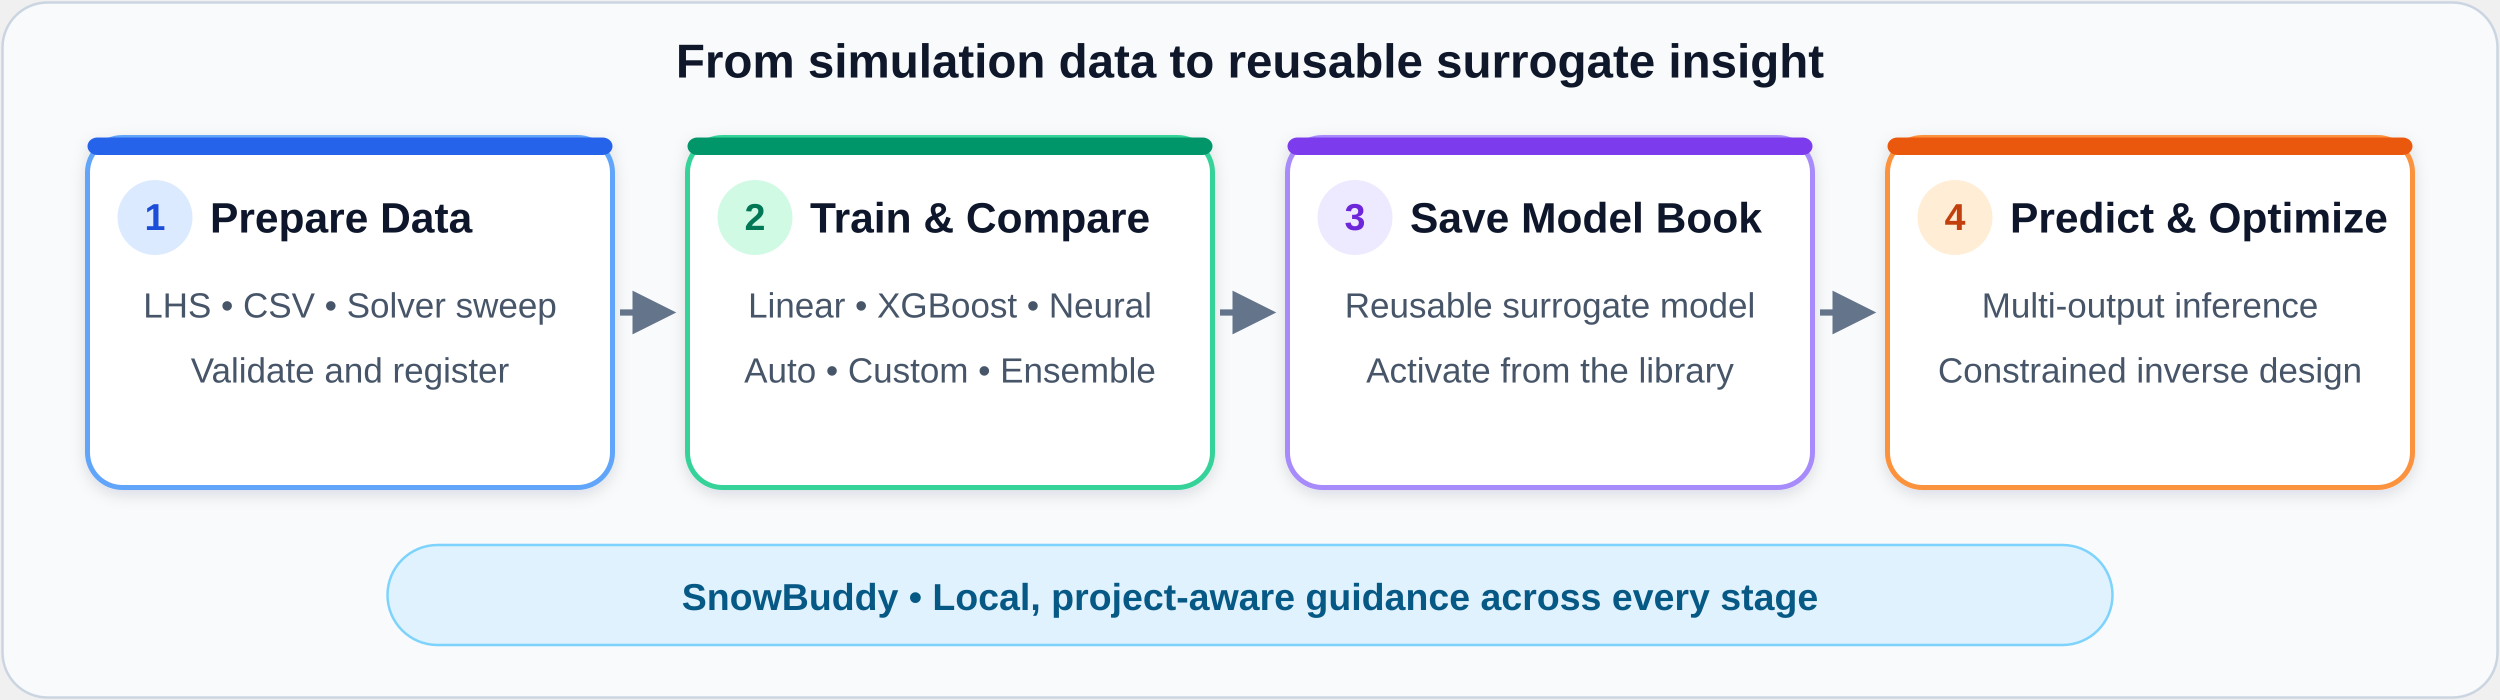
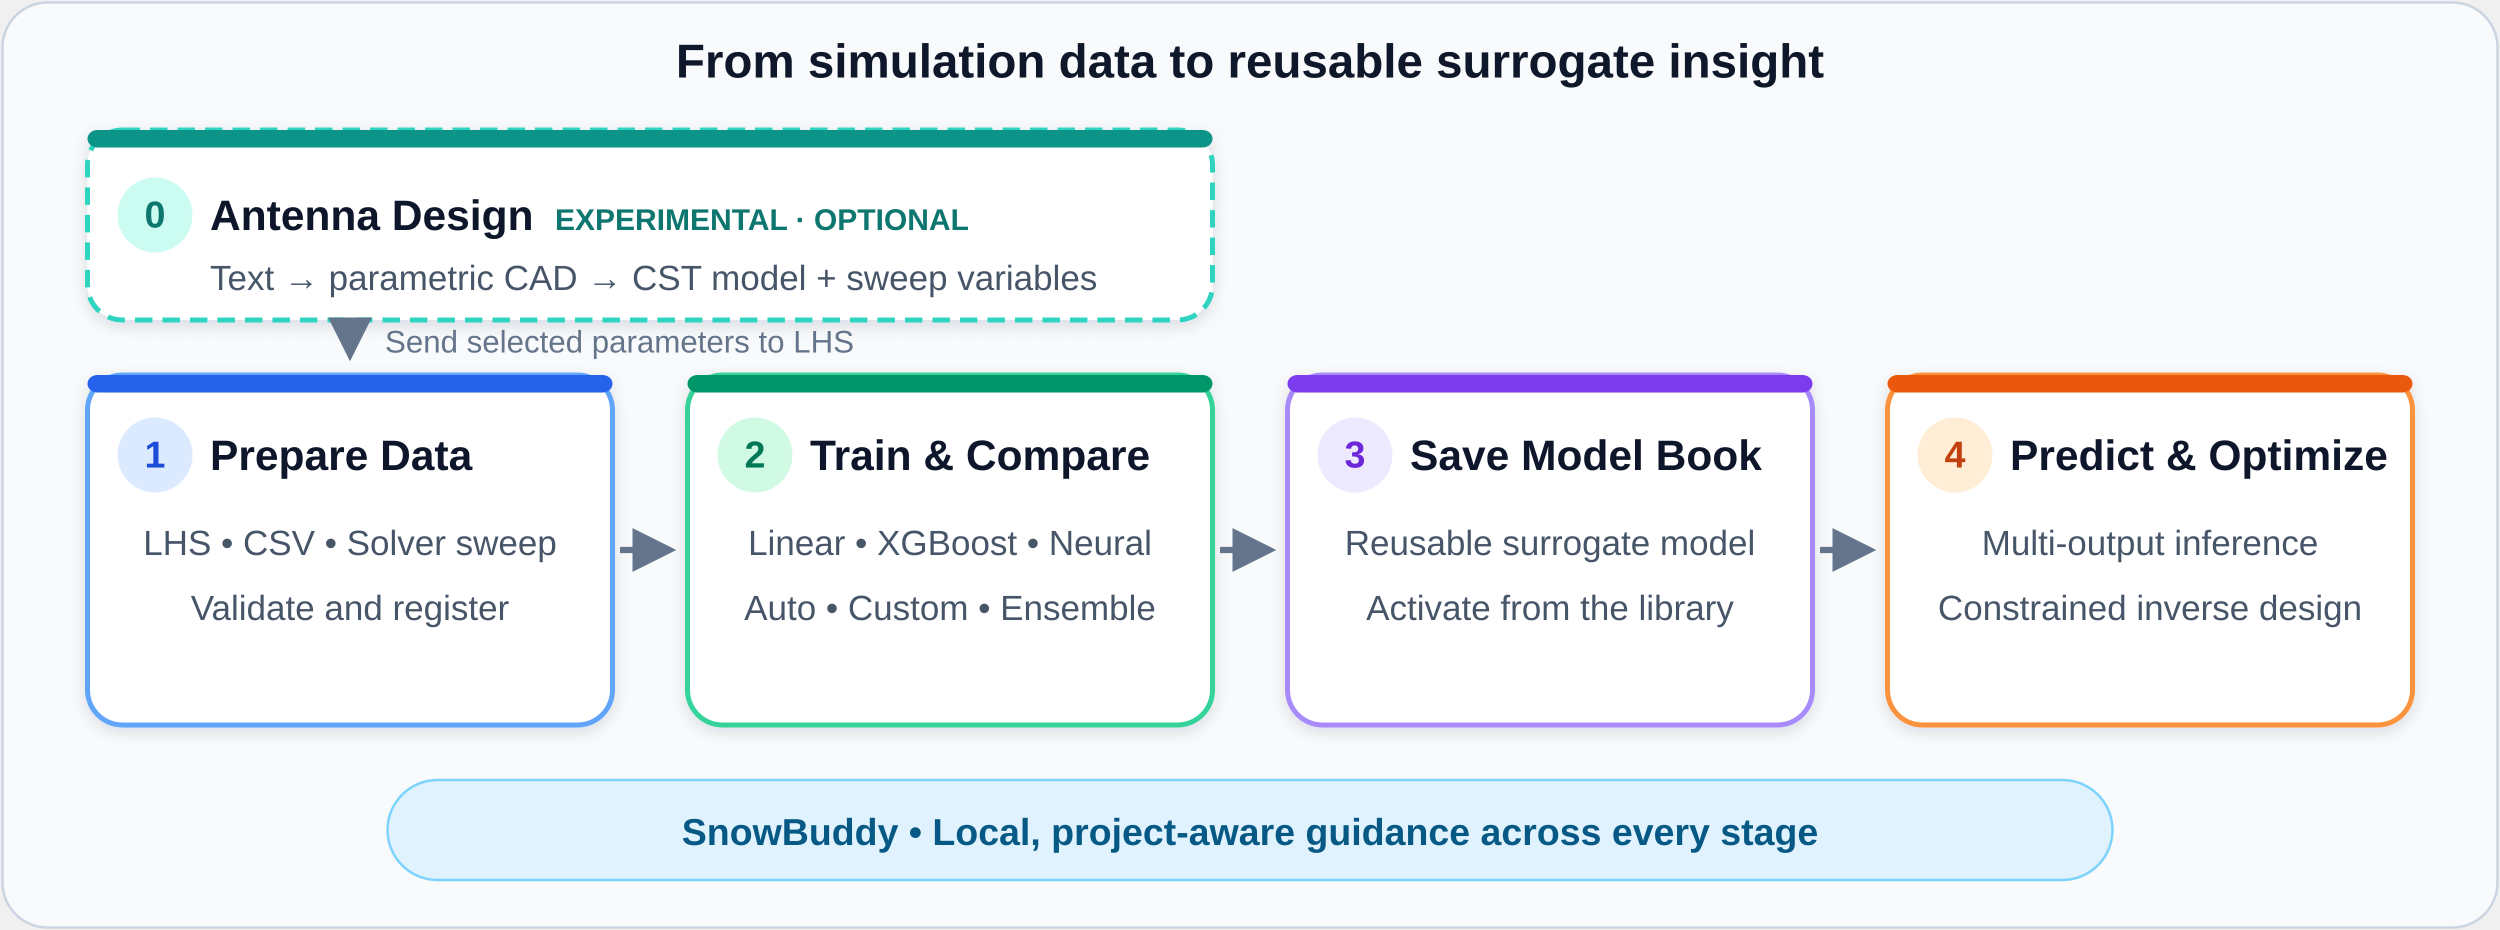
- <svg xmlns="http://www.w3.org/2000/svg" width="1000" height="280" viewBox="0 0 1000 280" role="img" aria-labelledby="title description">
+ <svg xmlns="http://www.w3.org/2000/svg" width="1000" height="372" viewBox="0 0 1000 372" role="img" aria-labelledby="title description">
  <defs>
    <filter id="shadow" x="-10%" y="-10%" width="120%" height="130%">
      <feDropShadow dx="0" dy="2" stdDeviation="3" flood-color="#0f172a" flood-opacity="0.12" />
    </filter>
    <marker id="arrow" viewBox="0 0 10 10" refX="8" refY="5" markerWidth="7" markerHeight="7" orient="auto-start-reverse">
      <path d="M 0 0 L 10 5 L 0 10 z" fill="#64748b" />
    </marker>
  </defs>
-   <rect x="1" y="1" width="998" height="278" rx="18" fill="#f8fafc" stroke="#cbd5e1" />
+   <rect x="1" y="1" width="998" height="370" rx="18" fill="#f8fafc" stroke="#cbd5e1" />
  <text x="500" y="31" text-anchor="middle" fill="#0f172a" font-family="Segoe UI, Arial, sans-serif" font-size="19" font-weight="700">From simulation data to reusable surrogate insight</text>
  <g filter="url(#shadow)" font-family="Segoe UI, Arial, sans-serif">
-     <rect x="35" y="55" width="210" height="140" rx="14" fill="#ffffff" stroke="#60a5fa" stroke-width="2" />
-     <rect x="35" y="55" width="210" height="7" rx="4" fill="#2563eb" />
-     <circle cx="62" cy="87" r="15" fill="#dbeafe" />
-     <text x="62" y="92" text-anchor="middle" fill="#1d4ed8" font-size="15" font-weight="700">1</text>
-     <text x="84" y="93" fill="#0f172a" font-size="17" font-weight="700">Prepare Data</text>
-     <text x="140" y="127" text-anchor="middle" fill="#475569" font-size="14">LHS • CSV • Solver sweep</text>
-     <text x="140" y="153" text-anchor="middle" fill="#475569" font-size="14">Validate and register</text>
-     <rect x="275" y="55" width="210" height="140" rx="14" fill="#ffffff" stroke="#34d399" stroke-width="2" />
-     <rect x="275" y="55" width="210" height="7" rx="4" fill="#059669" />
-     <circle cx="302" cy="87" r="15" fill="#d1fae5" />
-     <text x="302" y="92" text-anchor="middle" fill="#047857" font-size="15" font-weight="700">2</text>
-     <text x="324" y="93" fill="#0f172a" font-size="17" font-weight="700">Train &amp; Compare</text>
-     <text x="380" y="127" text-anchor="middle" fill="#475569" font-size="14">Linear • XGBoost • Neural</text>
-     <text x="380" y="153" text-anchor="middle" fill="#475569" font-size="14">Auto • Custom • Ensemble</text>
-     <rect x="515" y="55" width="210" height="140" rx="14" fill="#ffffff" stroke="#a78bfa" stroke-width="2" />
-     <rect x="515" y="55" width="210" height="7" rx="4" fill="#7c3aed" />
-     <circle cx="542" cy="87" r="15" fill="#ede9fe" />
-     <text x="542" y="92" text-anchor="middle" fill="#6d28d9" font-size="15" font-weight="700">3</text>
-     <text x="564" y="93" fill="#0f172a" font-size="17" font-weight="700">Save Model Book</text>
-     <text x="620" y="127" text-anchor="middle" fill="#475569" font-size="14">Reusable surrogate model</text>
-     <text x="620" y="153" text-anchor="middle" fill="#475569" font-size="14">Activate from the library</text>
-     <rect x="755" y="55" width="210" height="140" rx="14" fill="#ffffff" stroke="#fb923c" stroke-width="2" />
-     <rect x="755" y="55" width="210" height="7" rx="4" fill="#ea580c" />
-     <circle cx="782" cy="87" r="15" fill="#ffedd5" />
-     <text x="782" y="92" text-anchor="middle" fill="#c2410c" font-size="15" font-weight="700">4</text>
-     <text x="804" y="93" fill="#0f172a" font-size="17" font-weight="700">Predict &amp; Optimize</text>
-     <text x="860" y="127" text-anchor="middle" fill="#475569" font-size="14">Multi-output inference</text>
-     <text x="860" y="153" text-anchor="middle" fill="#475569" font-size="14">Constrained inverse design</text>
+     <rect x="35" y="52" width="450" height="76" rx="14" fill="#ffffff" stroke="#2dd4bf" stroke-width="2" stroke-dasharray="7 4" />
+     <rect x="35" y="52" width="450" height="7" rx="4" fill="#0d9488" />
+     <circle cx="62" cy="86" r="15" fill="#ccfbf1" />
+     <text x="62" y="91" text-anchor="middle" fill="#0f766e" font-size="15" font-weight="700">0</text>
+     <text x="84" y="92" fill="#0f172a" font-size="17" font-weight="700">Antenna Design</text>
+     <text x="222" y="92" fill="#0f766e" font-size="12" font-weight="700">EXPERIMENTAL · OPTIONAL</text>
+     <text x="84" y="116" fill="#475569" font-size="14">Text → parametric CAD → CST model + sweep variables</text>
  </g>
-   <path d="M 248 125 L 267 125" fill="none" stroke="#64748b" stroke-width="2.5" marker-end="url(#arrow)" />
-   <path d="M 488 125 L 507 125" fill="none" stroke="#64748b" stroke-width="2.5" marker-end="url(#arrow)" />
-   <path d="M 728 125 L 747 125" fill="none" stroke="#64748b" stroke-width="2.5" marker-end="url(#arrow)" />
-   <rect x="155" y="218" width="690" height="40" rx="20" fill="#e0f2fe" stroke="#7dd3fc" />
-   <text x="500" y="244" text-anchor="middle" fill="#075985" font-family="Segoe UI, Arial, sans-serif" font-size="15" font-weight="600">SnowBuddy • Local, project-aware guidance across every stage</text>
+   <path d="M 140 131 L 140 141" fill="none" stroke="#64748b" stroke-width="2.5" marker-end="url(#arrow)" />
+   <text x="154" y="141" fill="#64748b" font-family="Segoe UI, Arial, sans-serif" font-size="12.5">Send selected parameters to LHS</text>
+   <g filter="url(#shadow)" font-family="Segoe UI, Arial, sans-serif">
+     <rect x="35" y="150" width="210" height="140" rx="14" fill="#ffffff" stroke="#60a5fa" stroke-width="2" />
+     <rect x="35" y="150" width="210" height="7" rx="4" fill="#2563eb" />
+     <circle cx="62" cy="182" r="15" fill="#dbeafe" />
+     <text x="62" y="187" text-anchor="middle" fill="#1d4ed8" font-size="15" font-weight="700">1</text>
+     <text x="84" y="188" fill="#0f172a" font-size="17" font-weight="700">Prepare Data</text>
+     <text x="140" y="222" text-anchor="middle" fill="#475569" font-size="14">LHS • CSV • Solver sweep</text>
+     <text x="140" y="248" text-anchor="middle" fill="#475569" font-size="14">Validate and register</text>
+     <rect x="275" y="150" width="210" height="140" rx="14" fill="#ffffff" stroke="#34d399" stroke-width="2" />
+     <rect x="275" y="150" width="210" height="7" rx="4" fill="#059669" />
+     <circle cx="302" cy="182" r="15" fill="#d1fae5" />
+     <text x="302" y="187" text-anchor="middle" fill="#047857" font-size="15" font-weight="700">2</text>
+     <text x="324" y="188" fill="#0f172a" font-size="17" font-weight="700">Train &amp; Compare</text>
+     <text x="380" y="222" text-anchor="middle" fill="#475569" font-size="14">Linear • XGBoost • Neural</text>
+     <text x="380" y="248" text-anchor="middle" fill="#475569" font-size="14">Auto • Custom • Ensemble</text>
+     <rect x="515" y="150" width="210" height="140" rx="14" fill="#ffffff" stroke="#a78bfa" stroke-width="2" />
+     <rect x="515" y="150" width="210" height="7" rx="4" fill="#7c3aed" />
+     <circle cx="542" cy="182" r="15" fill="#ede9fe" />
+     <text x="542" y="187" text-anchor="middle" fill="#6d28d9" font-size="15" font-weight="700">3</text>
+     <text x="564" y="188" fill="#0f172a" font-size="17" font-weight="700">Save Model Book</text>
+     <text x="620" y="222" text-anchor="middle" fill="#475569" font-size="14">Reusable surrogate model</text>
+     <text x="620" y="248" text-anchor="middle" fill="#475569" font-size="14">Activate from the library</text>
+     <rect x="755" y="150" width="210" height="140" rx="14" fill="#ffffff" stroke="#fb923c" stroke-width="2" />
+     <rect x="755" y="150" width="210" height="7" rx="4" fill="#ea580c" />
+     <circle cx="782" cy="182" r="15" fill="#ffedd5" />
+     <text x="782" y="187" text-anchor="middle" fill="#c2410c" font-size="15" font-weight="700">4</text>
+     <text x="804" y="188" fill="#0f172a" font-size="17" font-weight="700">Predict &amp; Optimize</text>
+     <text x="860" y="222" text-anchor="middle" fill="#475569" font-size="14">Multi-output inference</text>
+     <text x="860" y="248" text-anchor="middle" fill="#475569" font-size="14">Constrained inverse design</text>
+   </g>
+   <path d="M 248 220 L 267 220" fill="none" stroke="#64748b" stroke-width="2.5" marker-end="url(#arrow)" />
+   <path d="M 488 220 L 507 220" fill="none" stroke="#64748b" stroke-width="2.5" marker-end="url(#arrow)" />
+   <path d="M 728 220 L 747 220" fill="none" stroke="#64748b" stroke-width="2.5" marker-end="url(#arrow)" />
+   <rect x="155" y="312" width="690" height="40" rx="20" fill="#e0f2fe" stroke="#7dd3fc" />
+   <text x="500" y="338" text-anchor="middle" fill="#075985" font-family="Segoe UI, Arial, sans-serif" font-size="15" font-weight="600">SnowBuddy • Local, project-aware guidance across every stage</text>
</svg>
